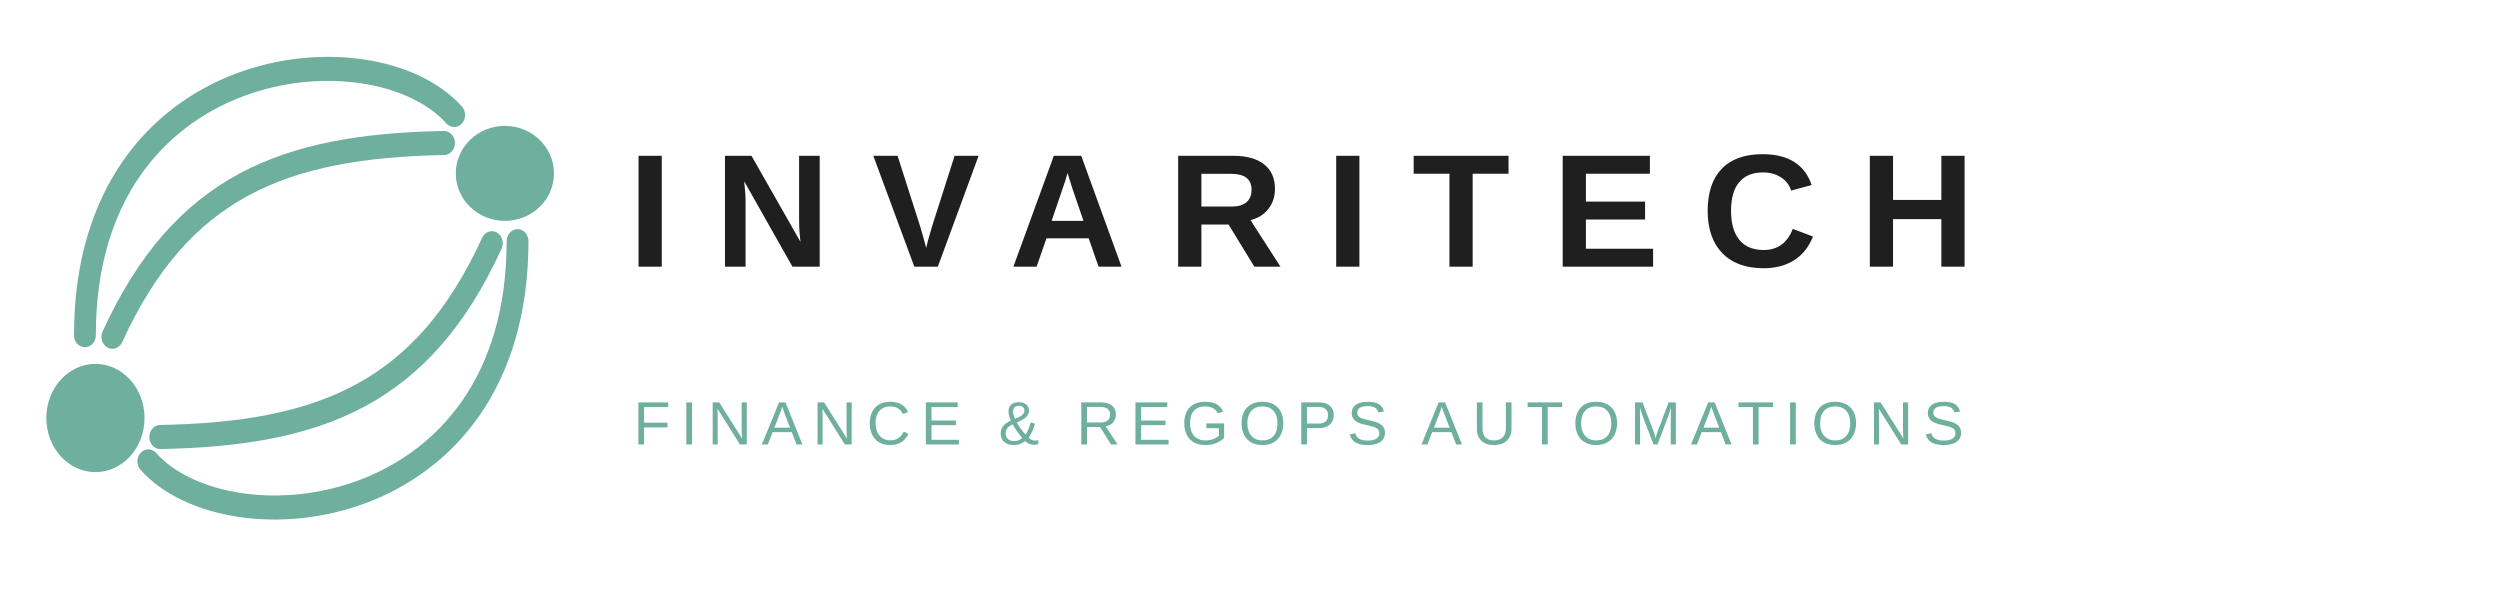
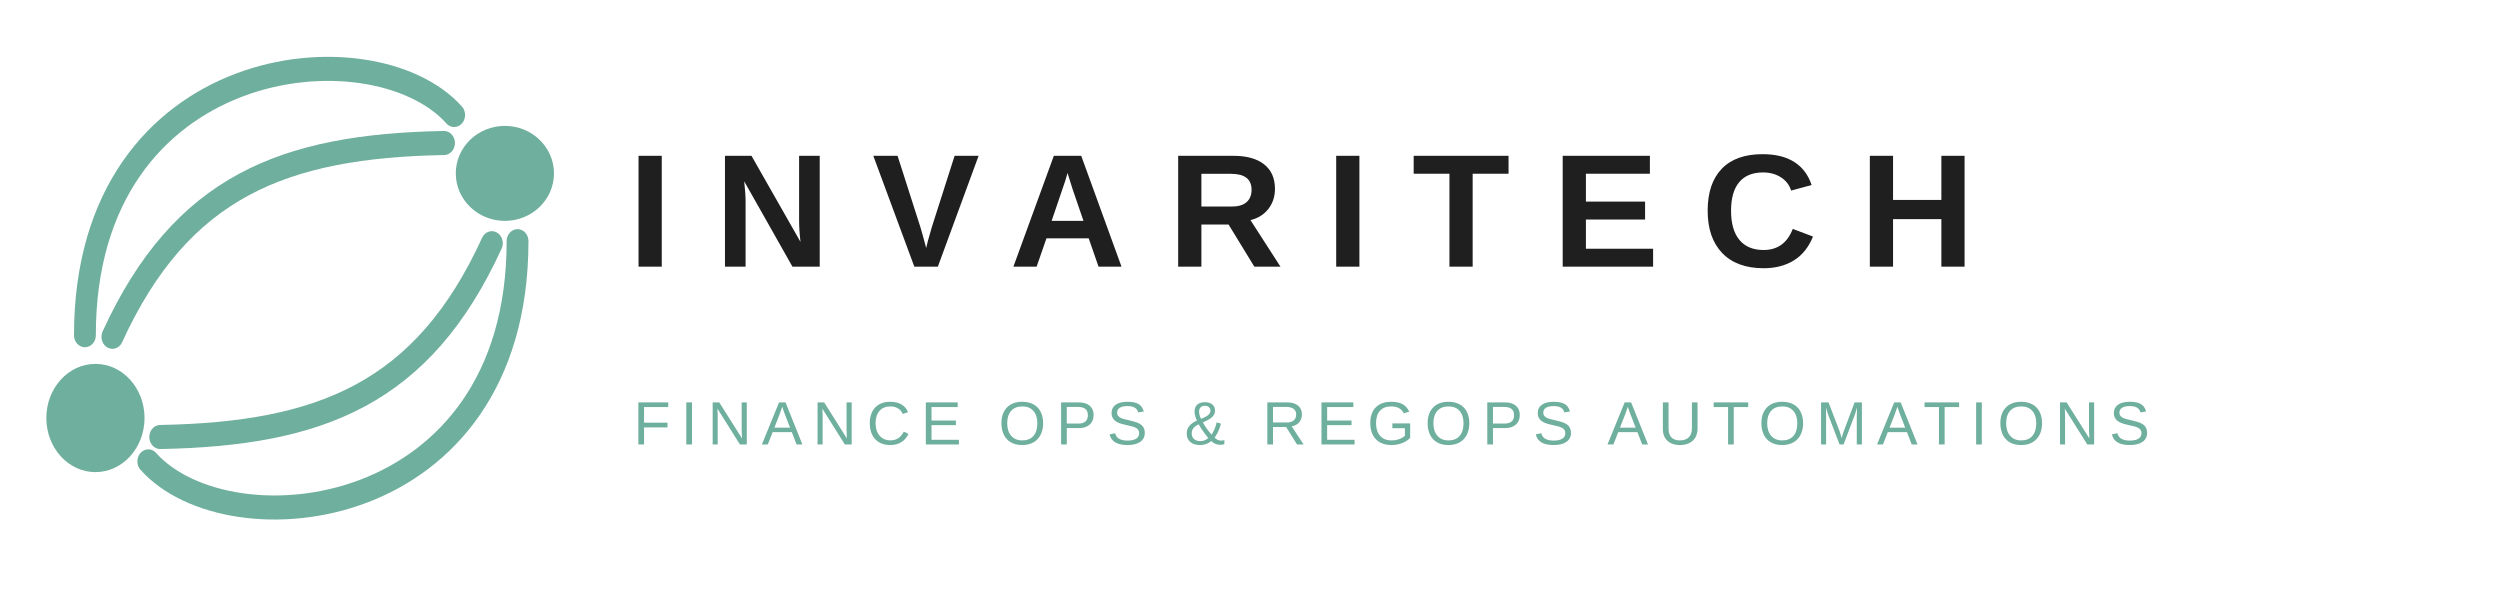
<svg xmlns="http://www.w3.org/2000/svg" viewBox="0 0 900 220" role="img" aria-labelledby="title desc">
  <g transform="translate(16 14) scale(.36)">
    <g transform="matrix(1.443943,0,0,1.591698,-101.3291,-163.3328)">
      <g fill="#6FAF9D" transform="translate(25.68285,67.1068)">
        <circle cx="79.806" cy="273.689" r="34" />
        <ellipse cx="363.367" cy="120.005" rx="34" ry="29.836" />
      </g>
      <g fill="none" stroke="#6FAF9D" stroke-linecap="round">
        <path d="m 98.201,288.767 c 0,-177.395 199.463,-195.452 255.715,-138.343" stroke-width="15.118" />
        <path d="M 117.229,289.771 C 164.946,195.233 235.732,169.914 346.887,168.025" stroke-width="15.118" />
        <path d="m 397.825,229.711 c 0,177.395 -199.463,195.452 -255.715,138.343" stroke-width="15.118" />
        <path d="M 380.027,230.99 C 332.309,325.527 261.523,350.846 150.368,352.735" stroke-width="15.118" />
      </g>
    </g>
  </g>
  <text x="226" y="96" fill="#1F1F1F" font-family="Montserrat, Arial, Helvetica, sans-serif" font-size="58" font-weight="600" letter-spacing="15">INVARITECH</text>
-   <text x="228" y="160" fill="#6FAF9D" font-family="Montserrat, Arial, Helvetica, sans-serif" font-size="22" font-weight="500" letter-spacing="3.6">FINANCE &amp; REGOPS AUTOMATIONS</text>
+   <text x="228" y="160" fill="#6FAF9D" font-family="Montserrat, Arial, Helvetica, sans-serif" font-size="22" font-weight="500" letter-spacing="3.6">FINANCE OPS &amp; REGOPS AUTOMATIONS</text>
</svg>
